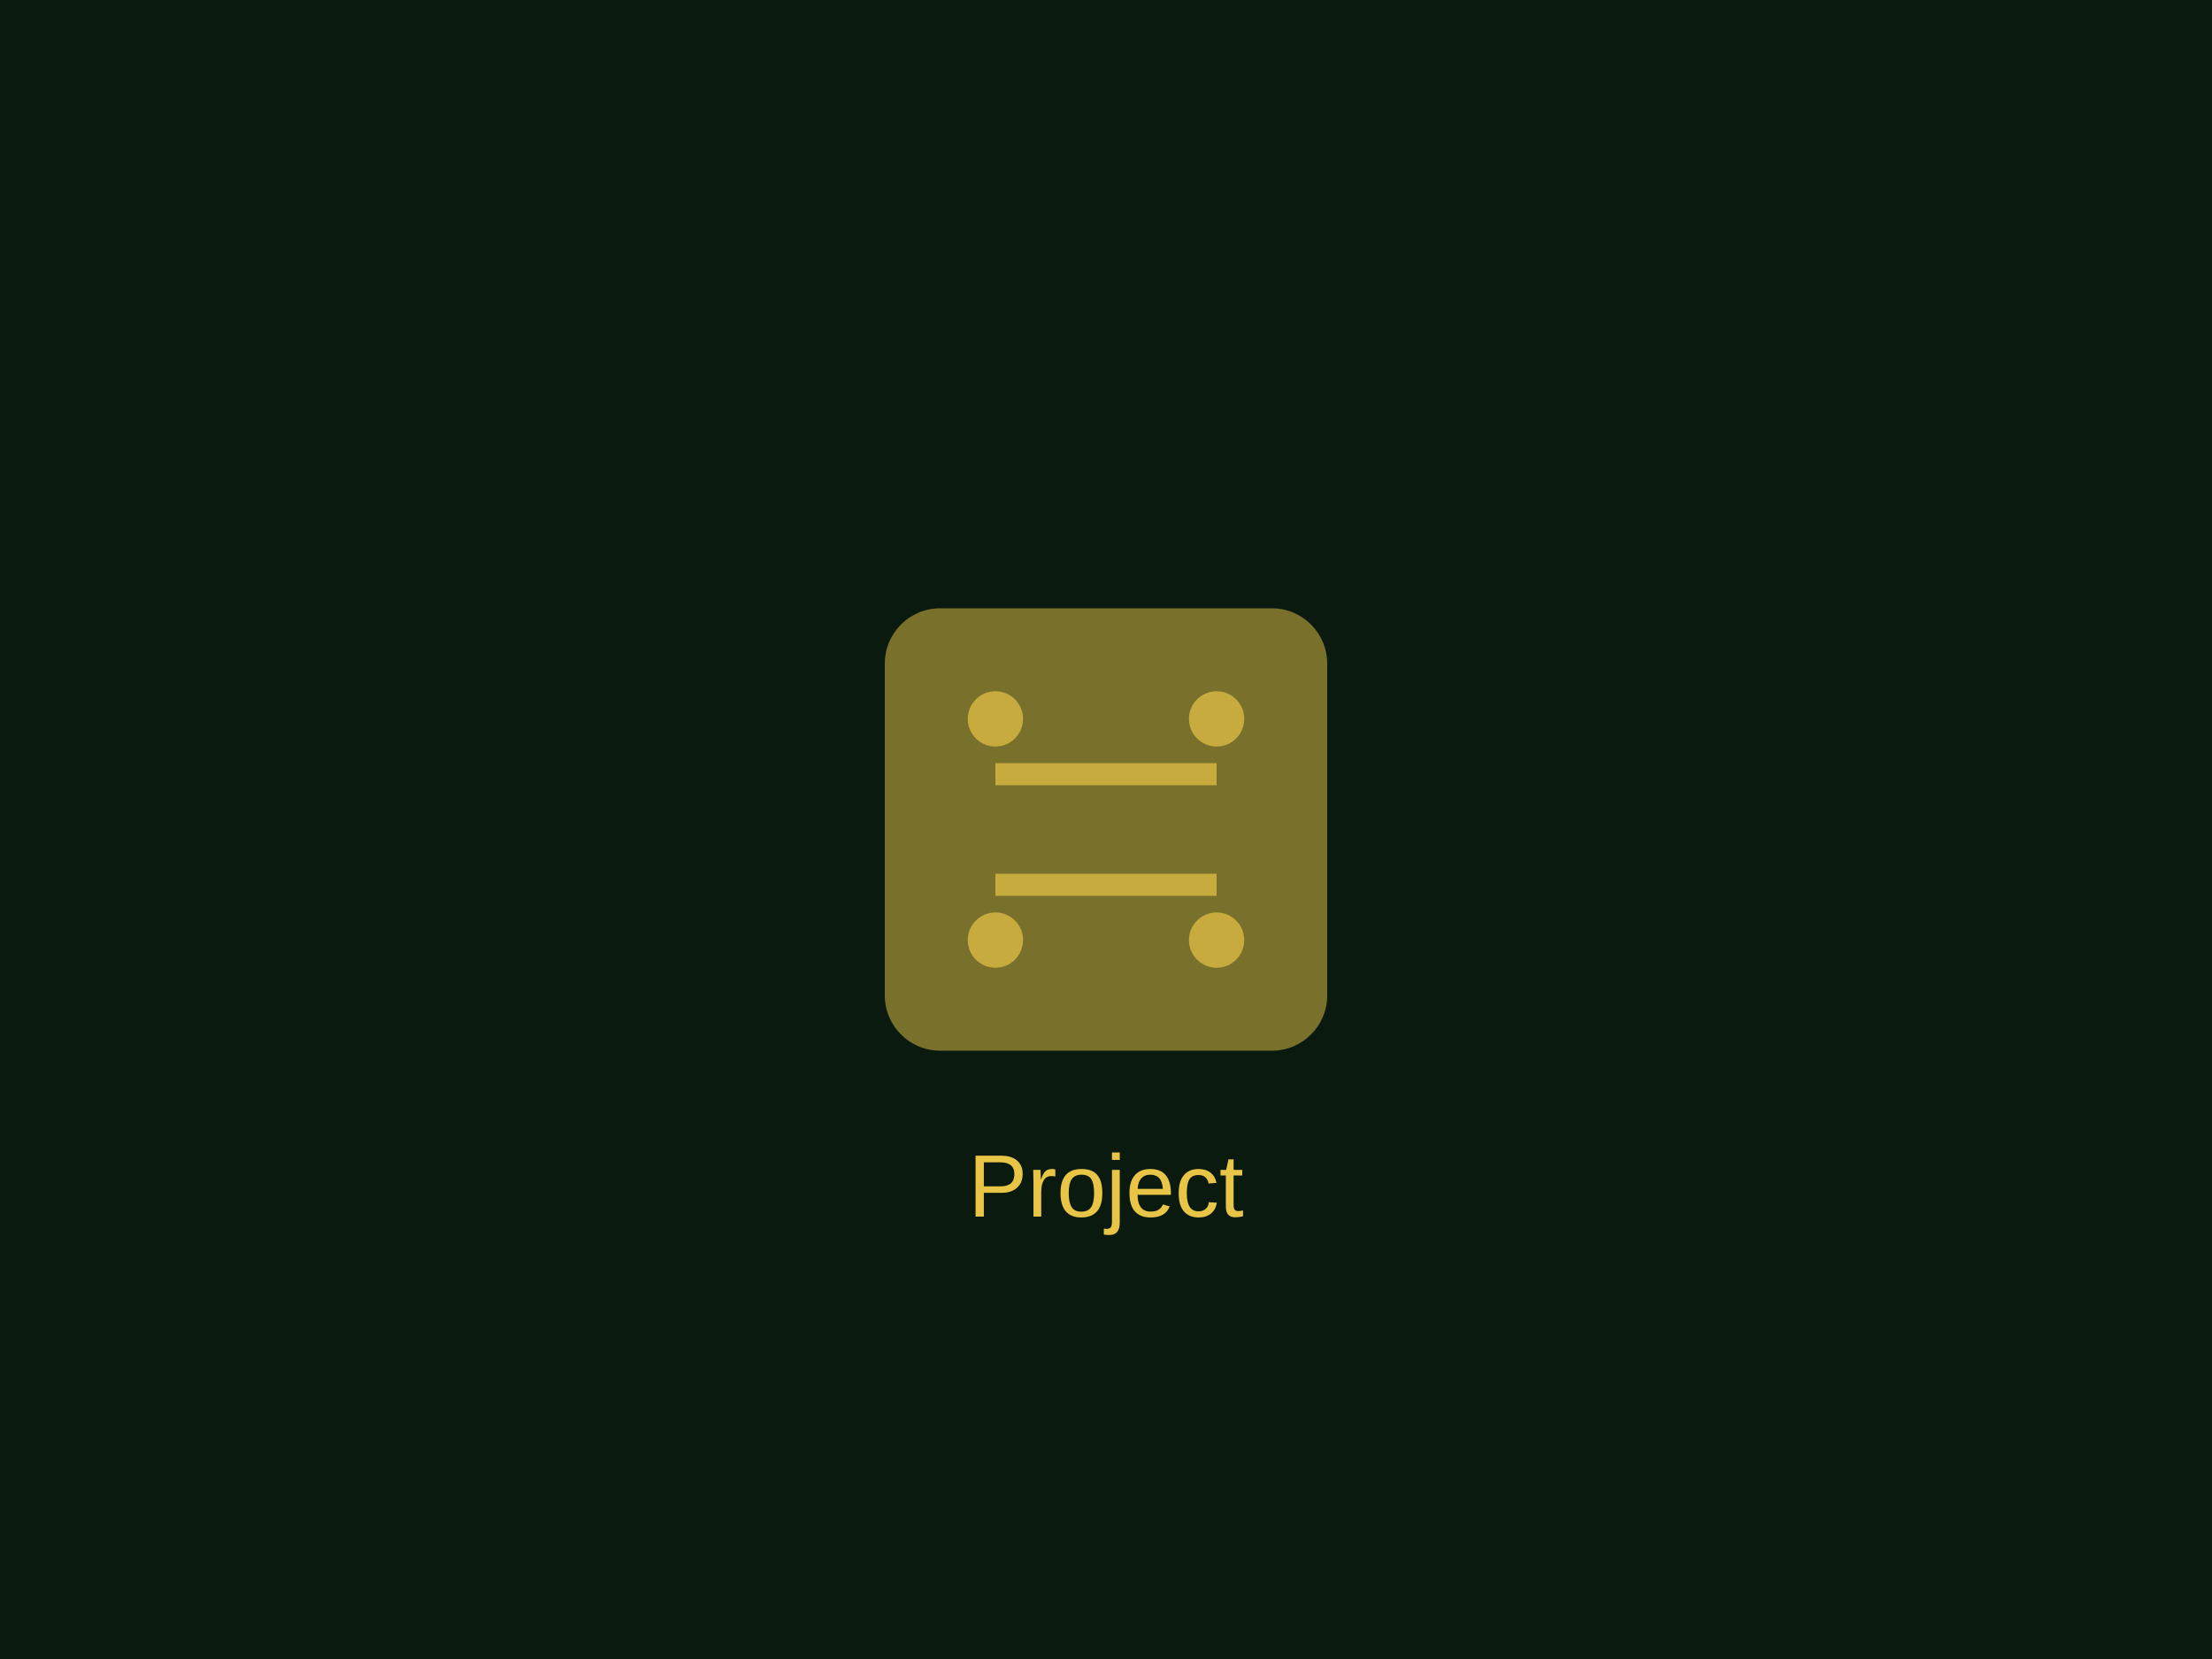
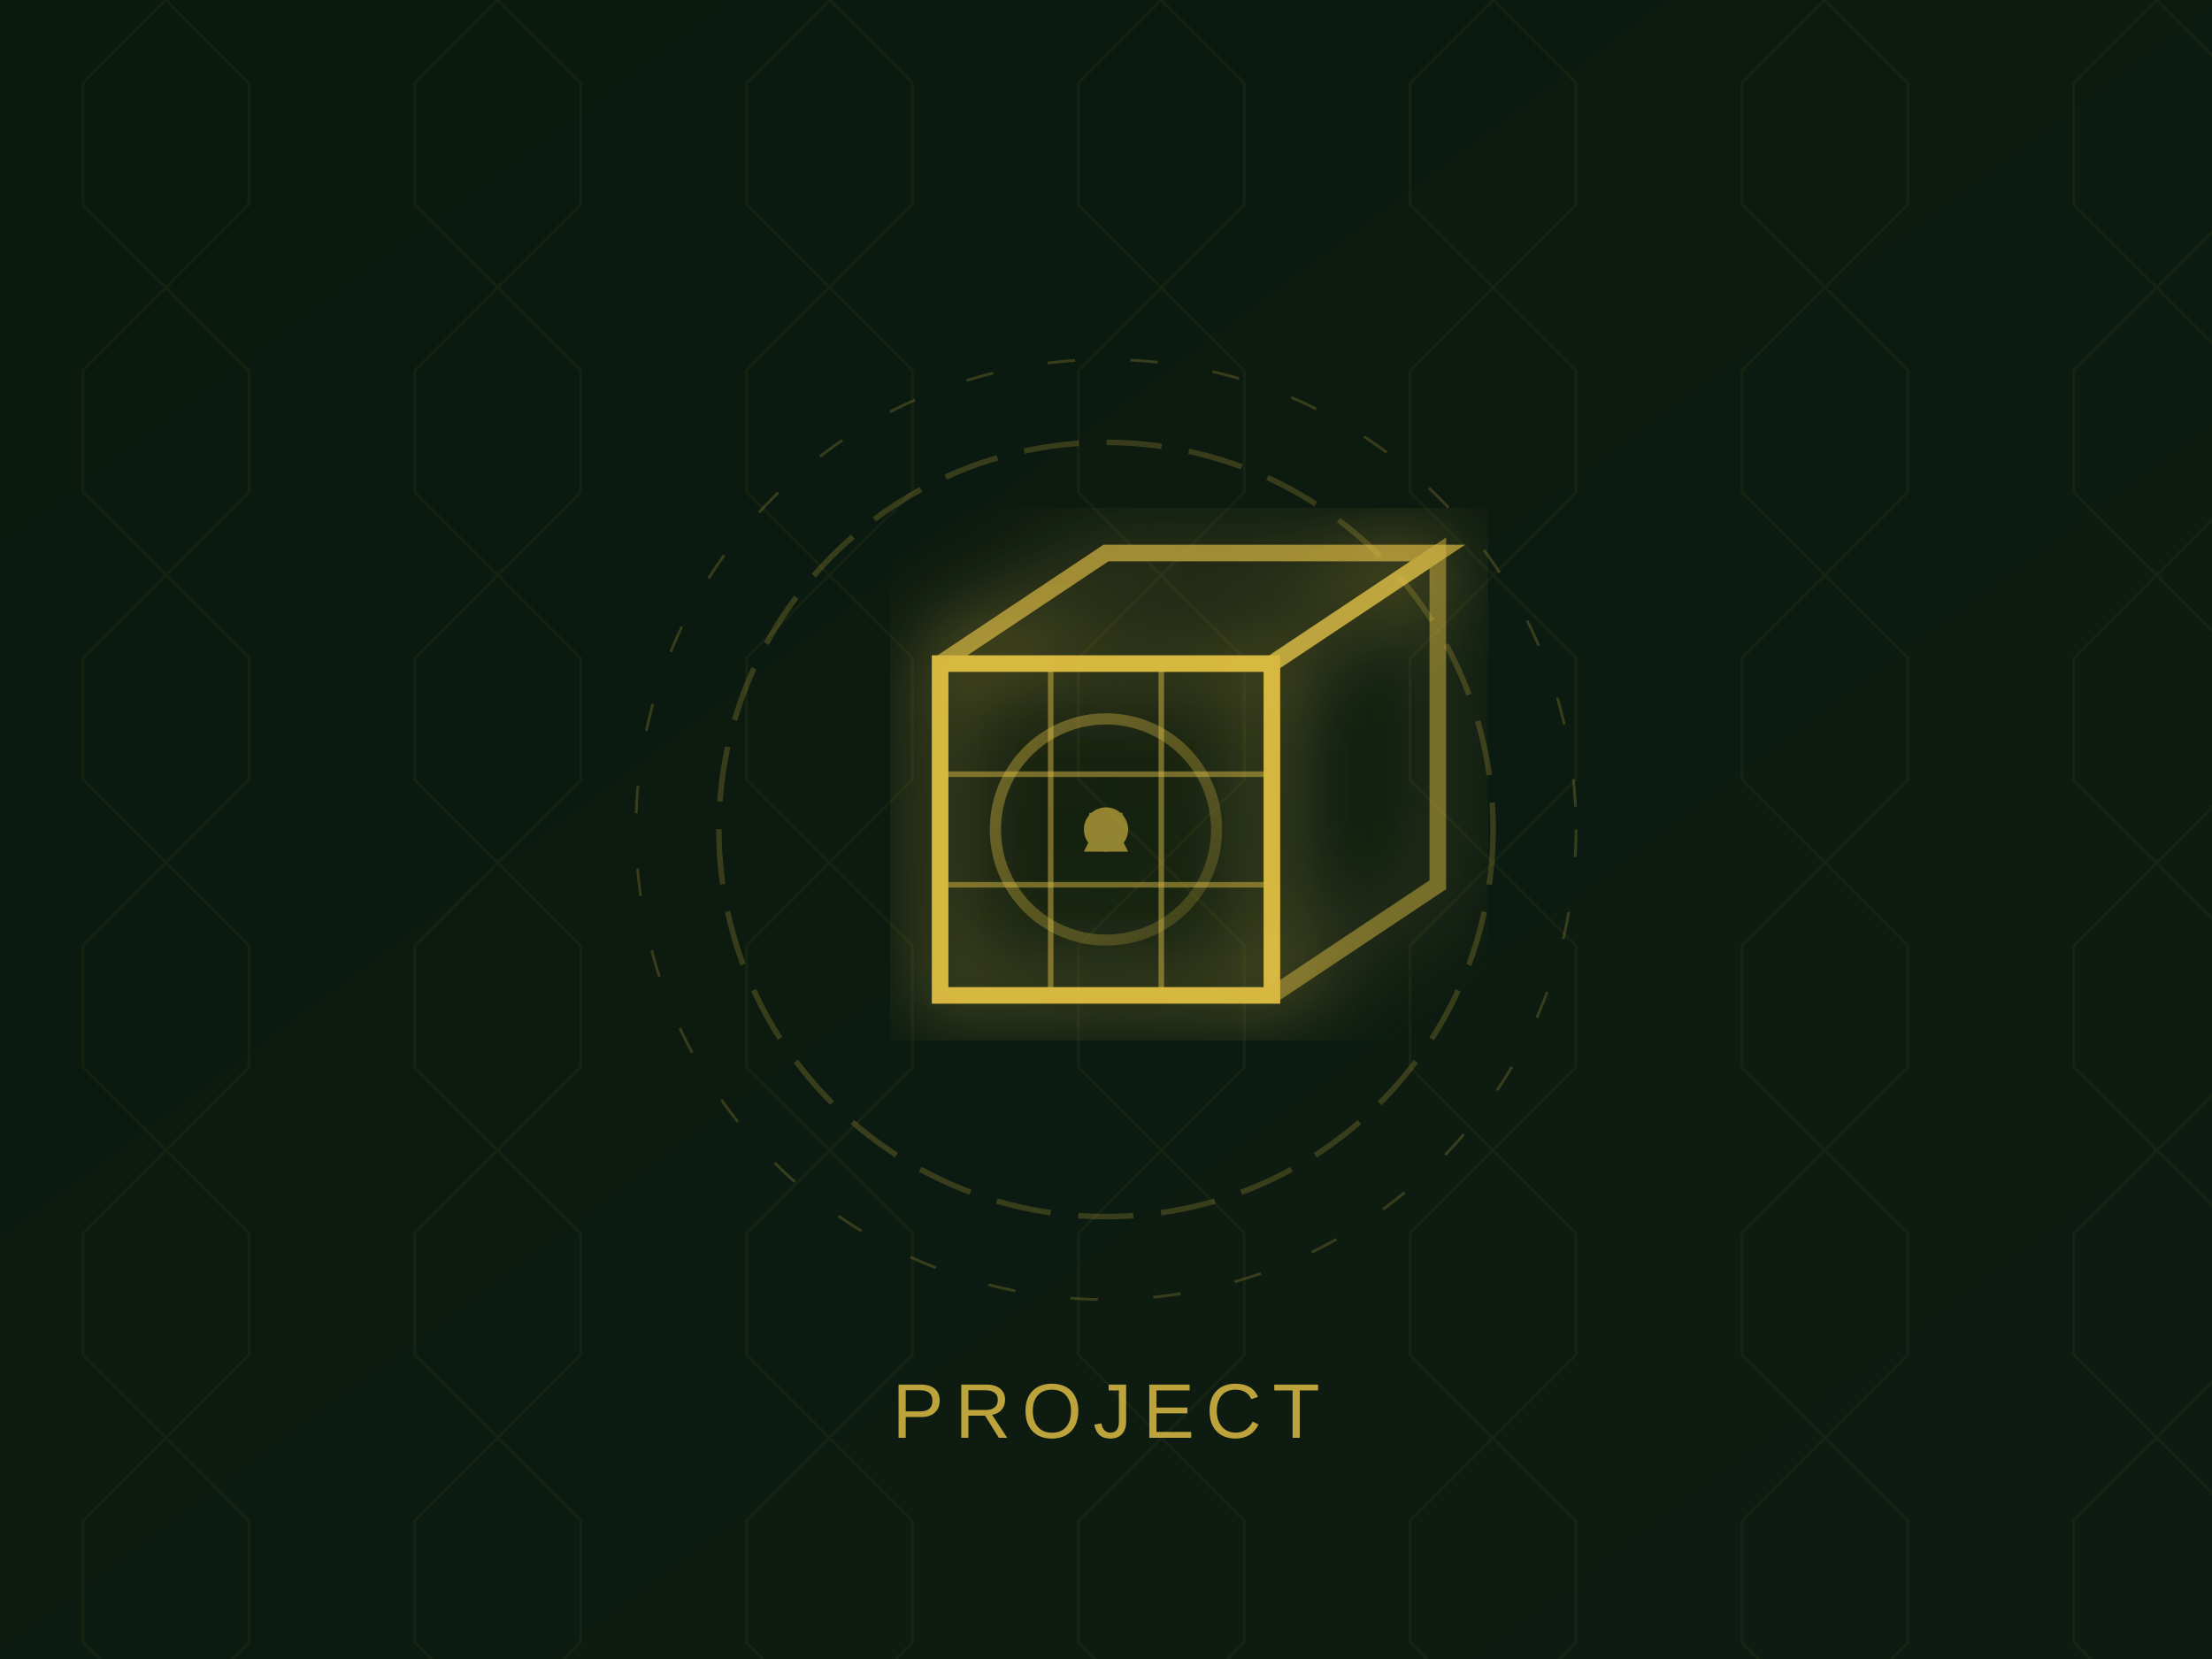
<svg xmlns="http://www.w3.org/2000/svg" width="400" height="300" viewBox="0 0 400 300">
-   <rect width="400" height="300" fill="#0a1a0f" />
-   <path d="M200,150 L200,150" stroke="#e8c547" stroke-width="2" opacity="0.1">
-     <animate attributeName="d" dur="10s" repeatCount="indefinite" values="M200,150 L200,150;               M100,50 C150,150 250,150 300,75;               M50,100 C150,50 250,250 350,100;               M100,50 C150,150 250,150 300,75;               M200,150 L200,150" />
-   </path>
-   <g fill="#e8c547" transform="translate(150, 100)">
-     <rect x="10" y="10" width="80" height="80" rx="10" ry="10" opacity="0.5" />
-     <path d="M30,40 L70,40 M30,60 L70,60" stroke="#e8c547" stroke-width="4" opacity="0.7" />
-     <circle cx="30" cy="30" r="5" opacity="0.7" />
-     <circle cx="70" cy="30" r="5" opacity="0.7" />
-     <circle cx="30" cy="70" r="5" opacity="0.7" />
-     <circle cx="70" cy="70" r="5" opacity="0.7" />
+   <defs>
+     <linearGradient id="bgGradient" x1="0%" y1="0%" x2="100%" y2="100%">
+       <stop offset="0%" style="stop-color:#0a1a0f;stop-opacity:1" />
+       <stop offset="100%" style="stop-color:#0e1b12;stop-opacity:1" />
+     </linearGradient>
+     <filter id="glow">
+       <feGaussianBlur stdDeviation="4" result="coloredBlur" />
+       <feMerge>
+         <feMergeNode in="coloredBlur" />
+         <feMergeNode in="SourceGraphic" />
+       </feMerge>
+     </filter>
+     <linearGradient id="animGradient" x1="0%" y1="0%" x2="100%" y2="100%">
+       <stop offset="0%" style="stop-color:#e8c547;stop-opacity:0.8">
+         <animate attributeName="offset" values="0;0.5;0" dur="5s" repeatCount="indefinite" />
+       </stop>
+       <stop offset="100%" style="stop-color:#e8c547;stop-opacity:0.2">
+         <animate attributeName="offset" values="1;0.5;1" dur="5s" repeatCount="indefinite" />
+       </stop>
+     </linearGradient>
+   </defs>
+   <rect width="400" height="300" fill="url(#bgGradient)" />
+   <g opacity="0.05">
+     <pattern id="hexPattern" width="60" height="52" patternUnits="userSpaceOnUse">
+       <path d="M30,0 L45,15 L45,37 L30,52 L15,37 L15,15 Z" fill="none" stroke="#e8c547" stroke-width="0.5" />
+     </pattern>
+     <rect width="400" height="300" fill="url(#hexPattern)" />
  </g>
-   <text x="200" y="220" font-family="Arial" font-size="16" fill="#e8c547" text-anchor="middle">Project</text>
+   <g transform="translate(200, 150)">
+     <g opacity="0.2">
+       <circle cx="0" cy="0" r="70" fill="none" stroke="#e8c547" stroke-width="1" stroke-dasharray="10 5">
+         <animateTransform attributeName="transform" type="rotate" from="0 0 0" to="360 0 0" dur="30s" repeatCount="indefinite" />
+       </circle>
+       <circle cx="0" cy="0" r="85" fill="none" stroke="#e8c547" stroke-width="0.5" stroke-dasharray="5 10">
+         <animateTransform attributeName="transform" type="rotate" from="0 0 0" to="-360 0 0" dur="35s" repeatCount="indefinite" />
+       </circle>
+     </g>
+     <g transform="scale(2)" filter="url(#glow)">
+       <g opacity="0.9">
+         <path d="M-15,-15 L15,-15 L15,15 L-15,15 Z" fill="none" stroke="#e8c547" stroke-width="1.5" />
+         <path d="M-15,-15 L0,-25 L30,-25 L15,-15" fill="none" stroke="#e8c547" stroke-width="1.5" opacity="0.7" />
+         <path d="M15,-15 L30,-25 L30,5 L15,15" fill="none" stroke="#e8c547" stroke-width="1.5" opacity="0.5" />
+         <line x1="-5" y1="-15" x2="-5" y2="15" stroke="#e8c547" stroke-width="0.5" opacity="0.5">
+           <animate attributeName="opacity" values="0.5;1;0.5" dur="3s" repeatCount="indefinite" />
+         </line>
+         <line x1="5" y1="-15" x2="5" y2="15" stroke="#e8c547" stroke-width="0.5" opacity="0.5">
+           <animate attributeName="opacity" values="0.5;1;0.5" dur="3s" begin="1s" repeatCount="indefinite" />
+         </line>
+         <line x1="-15" y1="-5" x2="15" y2="-5" stroke="#e8c547" stroke-width="0.5" opacity="0.5">
+           <animate attributeName="opacity" values="0.5;1;0.5" dur="3s" begin="2s" repeatCount="indefinite" />
+         </line>
+         <line x1="-15" y1="5" x2="15" y2="5" stroke="#e8c547" stroke-width="0.5" opacity="0.5">
+           <animate attributeName="opacity" values="0.5;1;0.5" dur="3s" begin="0.5s" repeatCount="indefinite" />
+         </line>
+       </g>
+     </g>
+     <g opacity="0.6">
+       <circle r="4" fill="#e8c547">
+         <animateMotion dur="5s" repeatCount="indefinite">
+           <mpath href="#orbit1" />
+         </animateMotion>
+       </circle>
+       <rect x="-3" y="-3" width="6" height="6" fill="#e8c547">
+         <animateMotion dur="7s" repeatCount="indefinite">
+           <mpath href="#orbit2" />
+         </animateMotion>
+       </rect>
+       <path d="M0,-4 L4,4 L-4,4 Z" fill="#e8c547">
+         <animateMotion dur="6s" repeatCount="indefinite">
+           <mpath href="#orbit3" />
+         </animateMotion>
+       </path>
+     </g>
+     <defs>
+       <path id="orbit1" d="M60,0 A60,60 0 1,1 -60,0 A60,60 0 1,1 60,0" fill="none" />
+       <path id="orbit2" d="M0,-50 A50,50 0 1,1 0,50 A50,50 0 1,1 0,-50" fill="none" />
+       <path id="orbit3" d="M-40,-40 A56.57,56.57 0 1,1 40,40 A56.57,56.57 0 1,1 -40,-40" fill="none" />
+     </defs>
+     <g opacity="0.4">
+       <circle cx="0" cy="0" r="20" fill="none" stroke="url(#animGradient)" stroke-width="2">
+         <animate attributeName="r" values="20;60;20" dur="4s" repeatCount="indefinite" />
+         <animate attributeName="opacity" values="0.4;0;0.4" dur="4s" repeatCount="indefinite" />
+       </circle>
+       <circle cx="0" cy="0" r="20" fill="none" stroke="url(#animGradient)" stroke-width="2">
+         <animate attributeName="r" values="20;60;20" dur="4s" begin="2s" repeatCount="indefinite" />
+         <animate attributeName="opacity" values="0.4;0;0.4" dur="4s" begin="2s" repeatCount="indefinite" />
+       </circle>
+     </g>
+   </g>
+   <text x="200" y="260" font-family="Arial, sans-serif" font-size="14" fill="#e8c547" text-anchor="middle" opacity="0.8" letter-spacing="2">PROJECT</text>
</svg>
